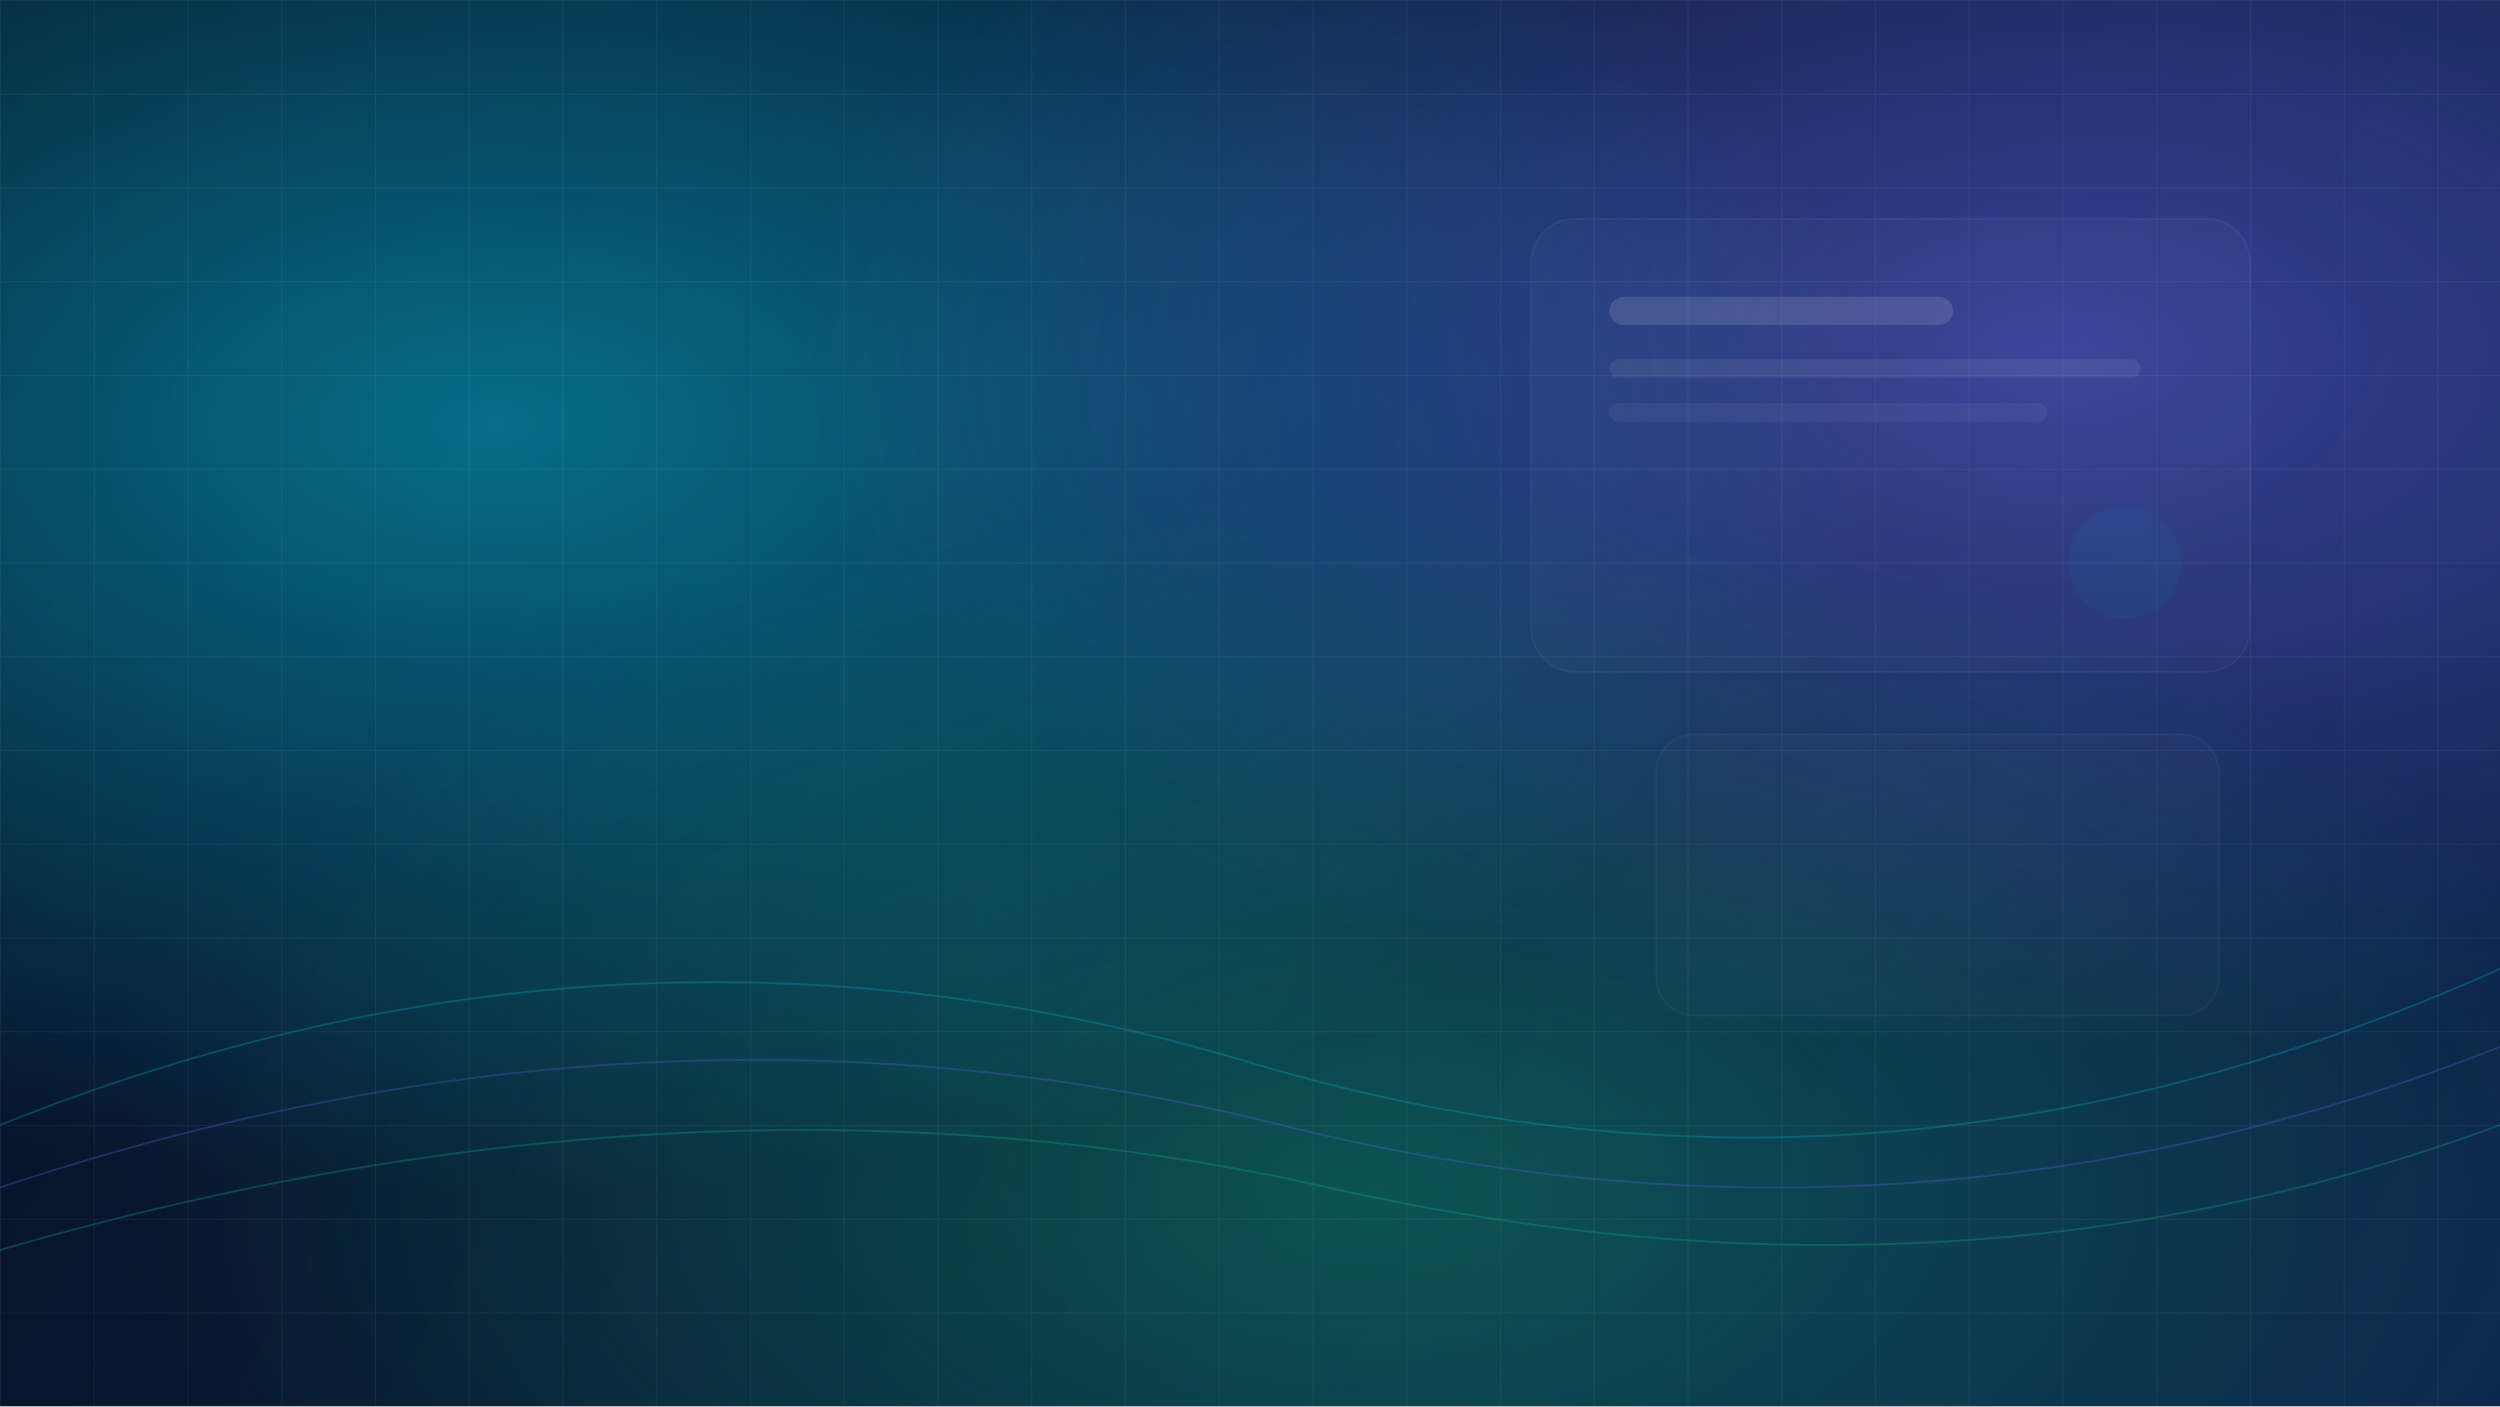
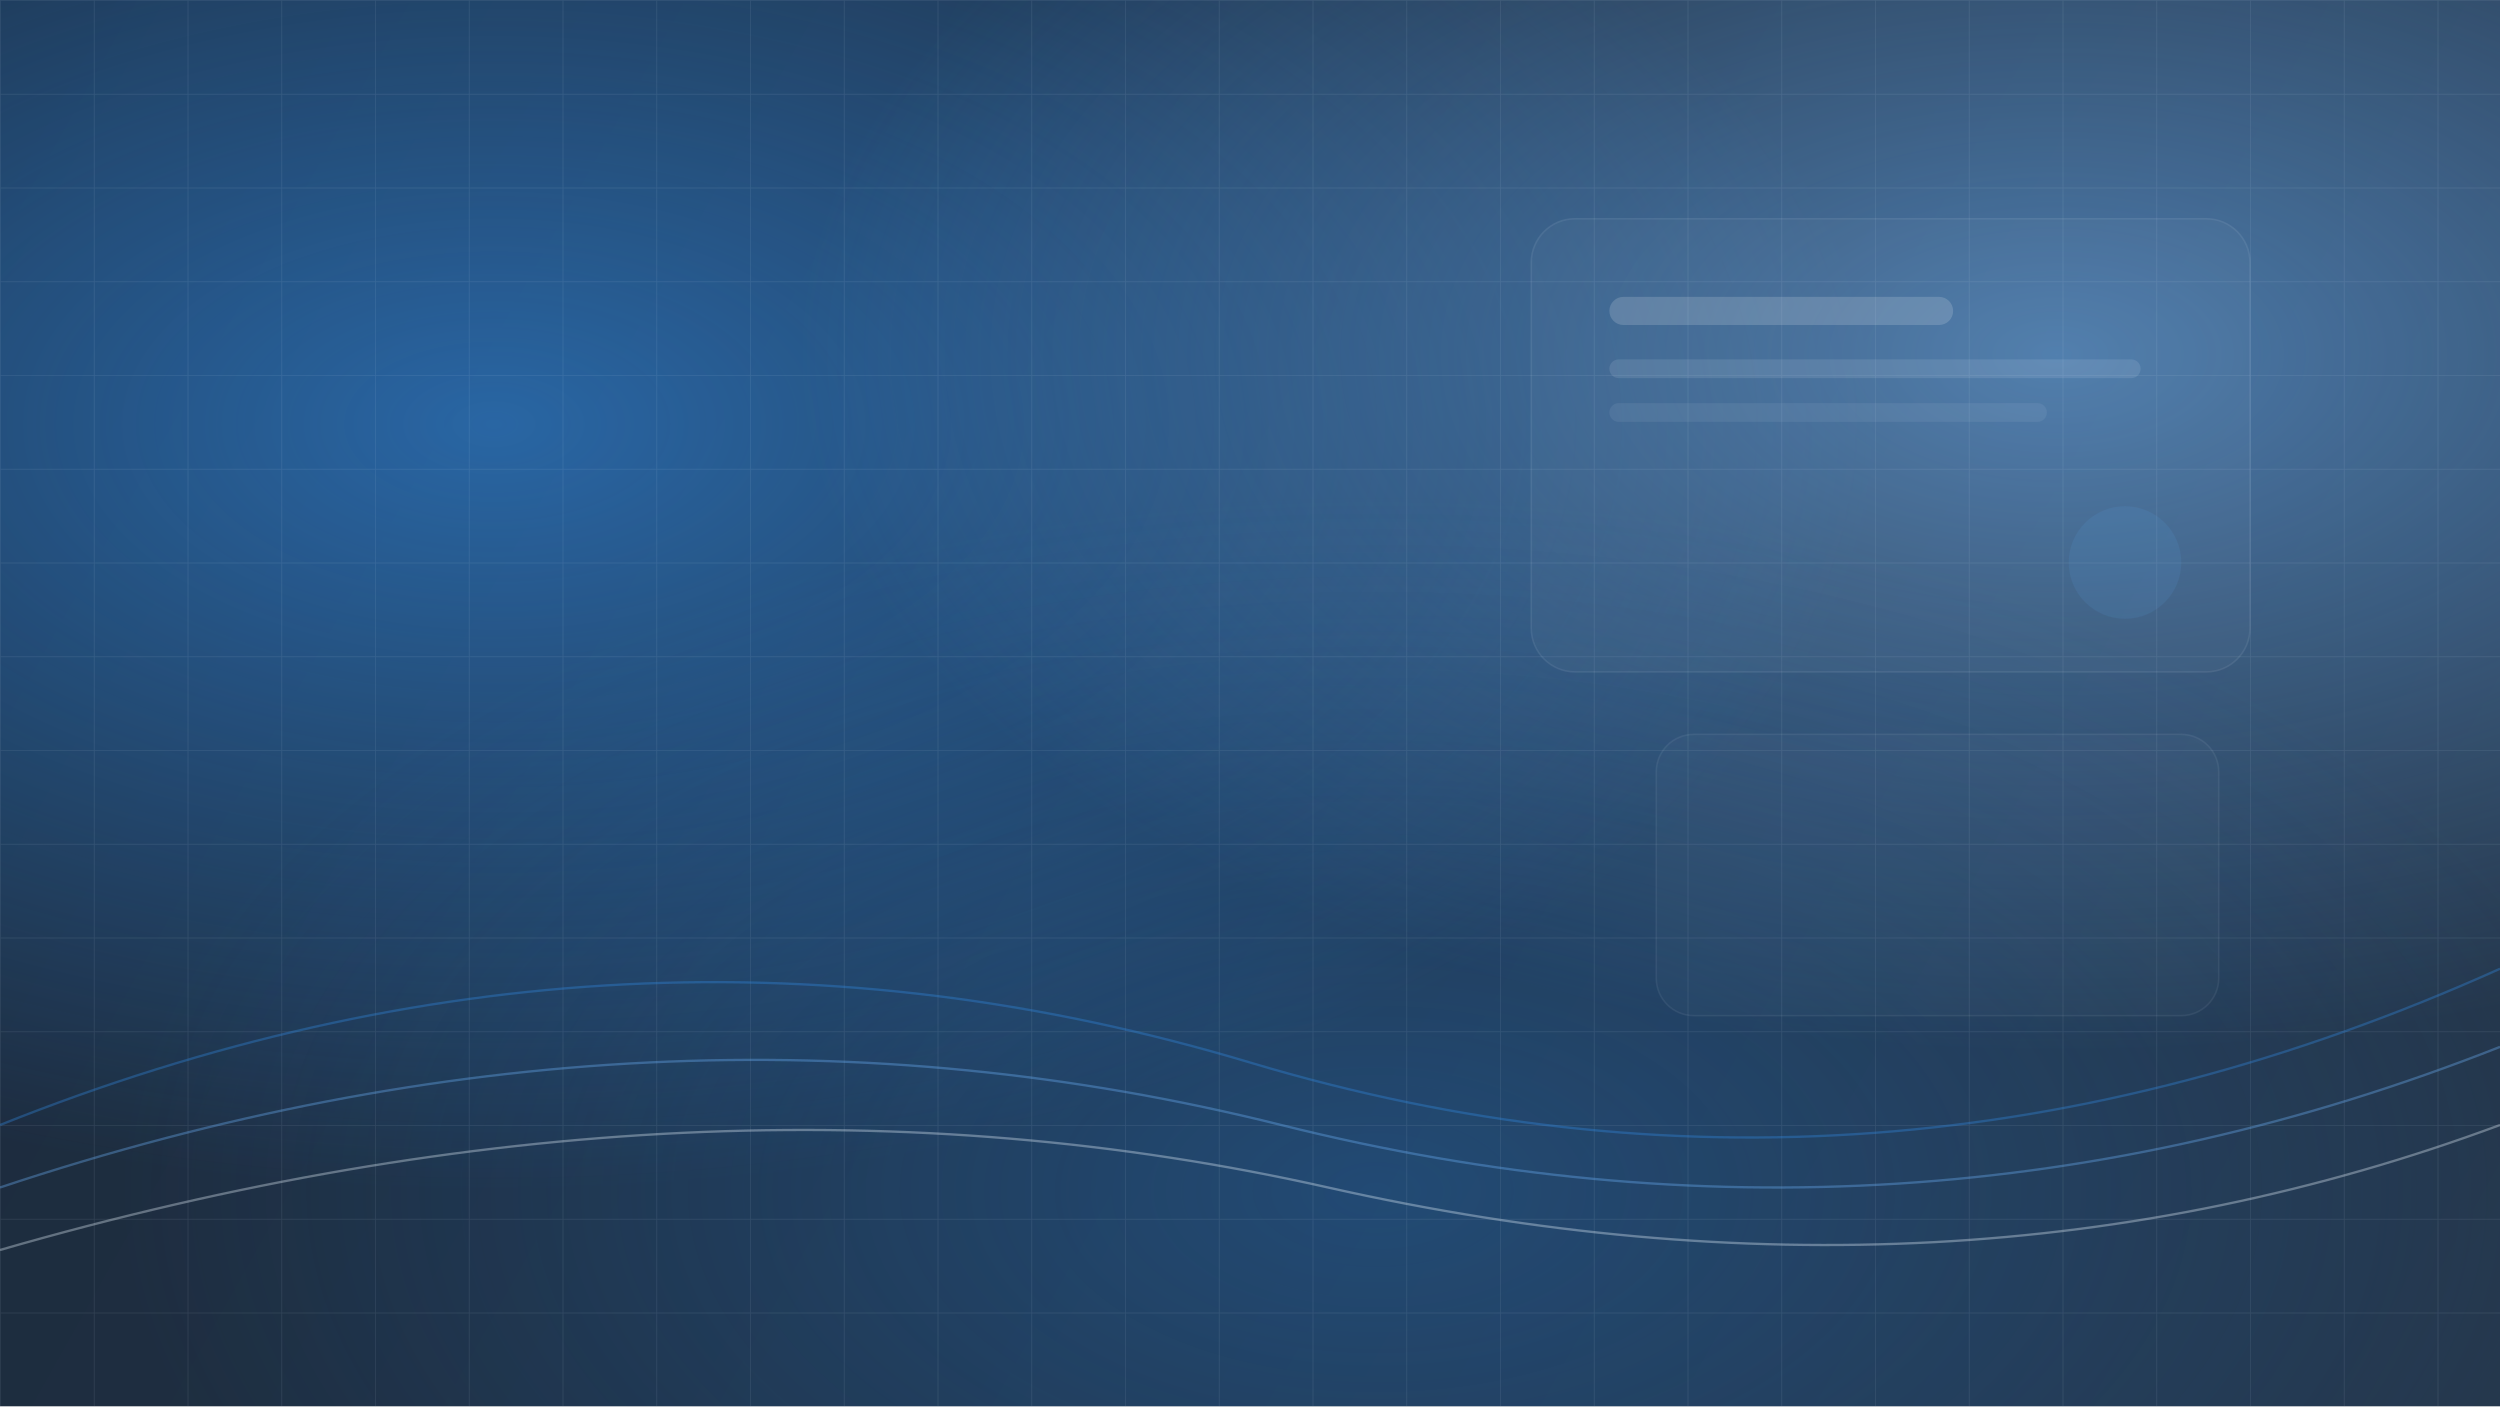
<svg xmlns="http://www.w3.org/2000/svg" viewBox="0 0 1600 900" fill="none">
  <defs>
    <linearGradient id="bg" x1="0" y1="0" x2="1600" y2="900" gradientUnits="userSpaceOnUse">
-       <stop offset="0%" stop-color="#061024" />
-       <stop offset="100%" stop-color="#0d254c" />
+       <stop offset="0%" stop-color="#1B2A3C" />
+       <stop offset="100%" stop-color="#25364A" />
    </linearGradient>
    <radialGradient id="orb1" cx="0.2" cy="0.3" r="0.55">
-       <stop offset="0%" stop-color="#06b6d4" stop-opacity="0.55" />
-       <stop offset="100%" stop-color="#06b6d4" stop-opacity="0" />
+       <stop offset="0%" stop-color="#318CE7" stop-opacity="0.6" />
+       <stop offset="100%" stop-color="#318CE7" stop-opacity="0" />
    </radialGradient>
    <radialGradient id="orb2" cx="0.82" cy="0.25" r="0.5">
-       <stop offset="0%" stop-color="#6366f1" stop-opacity="0.5" />
-       <stop offset="100%" stop-color="#6366f1" stop-opacity="0" />
+       <stop offset="0%" stop-color="#70B7FF" stop-opacity="0.55" />
+       <stop offset="100%" stop-color="#70B7FF" stop-opacity="0" />
    </radialGradient>
    <radialGradient id="orb3" cx="0.55" cy="0.85" r="0.5">
-       <stop offset="0%" stop-color="#10b981" stop-opacity="0.35" />
-       <stop offset="100%" stop-color="#10b981" stop-opacity="0" />
+       <stop offset="0%" stop-color="#2478CC" stop-opacity="0.35" />
+       <stop offset="100%" stop-color="#2478CC" stop-opacity="0" />
    </radialGradient>
    <pattern id="grid" width="60" height="60" patternUnits="userSpaceOnUse">
-       <path d="M 60 0 L 0 0 0 60" fill="none" stroke="white" stroke-opacity="0.06" stroke-width="1" />
+       <path d="M 60 0 L 0 0 0 60" fill="none" stroke="#EAF5FF" stroke-opacity="0.09" stroke-width="1" />
    </pattern>
  </defs>
  <rect width="1600" height="900" fill="url(#bg)" />
  <rect width="1600" height="900" fill="url(#orb1)" />
  <rect width="1600" height="900" fill="url(#orb2)" />
  <rect width="1600" height="900" fill="url(#orb3)" />
  <rect width="1600" height="900" fill="url(#grid)" />
-   <g opacity="0.28" stroke="white" stroke-width="1.2">
-     <path d="M0 720 Q 400 560 800 680 T 1600 620" fill="none" stroke="#06b6d4" />
-     <path d="M0 760 Q 420 620 820 720 T 1600 670" fill="none" stroke="#6366f1" />
-     <path d="M0 800 Q 450 670 850 760 T 1600 720" fill="none" stroke="#10b981" />
+   <g opacity="0.34" stroke-width="1.5">
+     <path d="M0 720 Q 400 560 800 680 T 1600 620" fill="none" stroke="#318CE7" />
+     <path d="M0 760 Q 420 620 820 720 T 1600 670" fill="none" stroke="#70B7FF" />
+     <path d="M0 800 Q 450 670 850 760 T 1600 720" fill="none" stroke="#EAF5FF" />
  </g>
-   <g opacity="0.14">
-     <rect x="980" y="140" width="460" height="290" rx="28" fill="white" fill-opacity="0.14" stroke="white" stroke-opacity="0.4" />
-     <rect x="1030" y="190" width="220" height="18" rx="9" fill="white" />
-     <rect x="1030" y="230" width="340" height="12" rx="6" fill="white" fill-opacity="0.6" />
-     <rect x="1030" y="258" width="280" height="12" rx="6" fill="white" fill-opacity="0.4" />
-     <circle cx="1360" cy="360" r="36" fill="#06b6d4" fill-opacity="0.5" />
-     <rect x="1060" y="470" width="360" height="180" rx="24" fill="white" fill-opacity="0.1" stroke="white" stroke-opacity="0.3" />
+   <g opacity="0.18">
+     <rect x="980" y="140" width="460" height="290" rx="28" fill="#FFFFFF" fill-opacity="0.16" stroke="#EAF5FF" stroke-opacity="0.5" />
+     <rect x="1030" y="190" width="220" height="18" rx="9" fill="#FFFFFF" />
+     <rect x="1030" y="230" width="340" height="12" rx="6" fill="#EAF5FF" fill-opacity="0.7" />
+     <rect x="1030" y="258" width="280" height="12" rx="6" fill="#EAF5FF" fill-opacity="0.45" />
+     <circle cx="1360" cy="360" r="36" fill="#70B7FF" fill-opacity="0.6" />
+     <rect x="1060" y="470" width="360" height="180" rx="24" fill="#FFFFFF" fill-opacity="0.12" stroke="#EAF5FF" stroke-opacity="0.4" />
  </g>
</svg>
